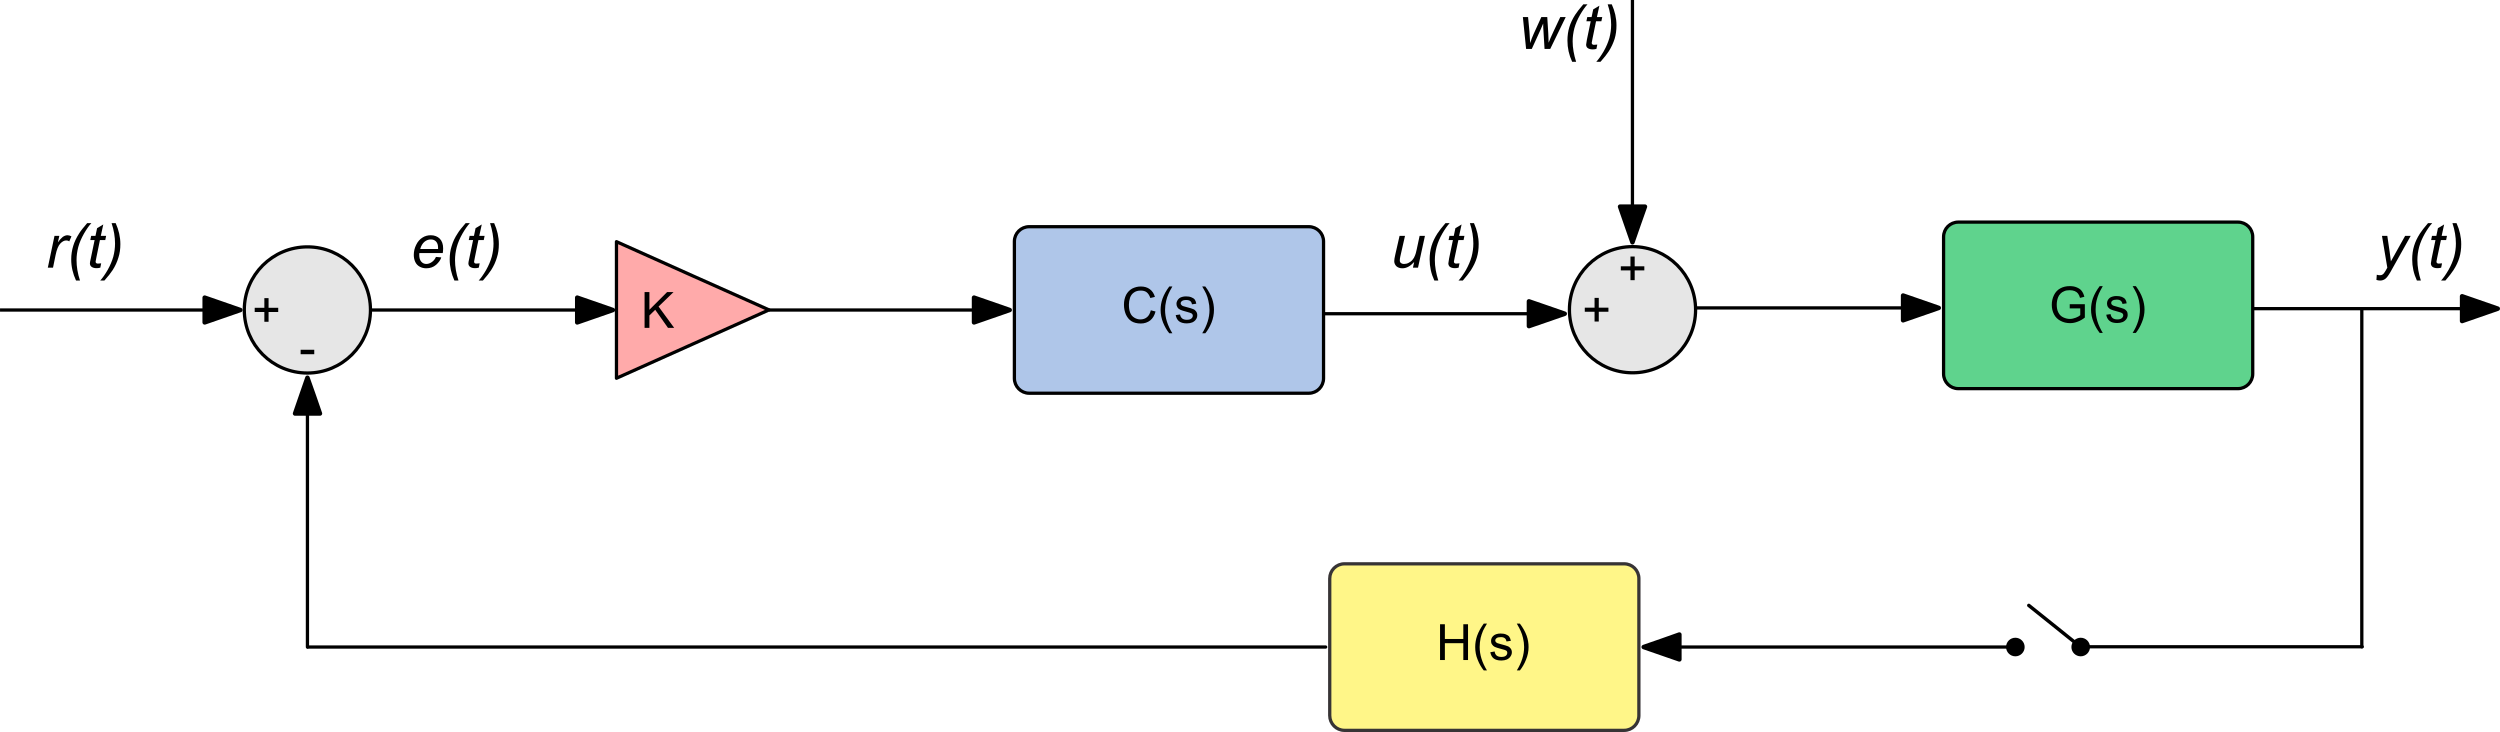
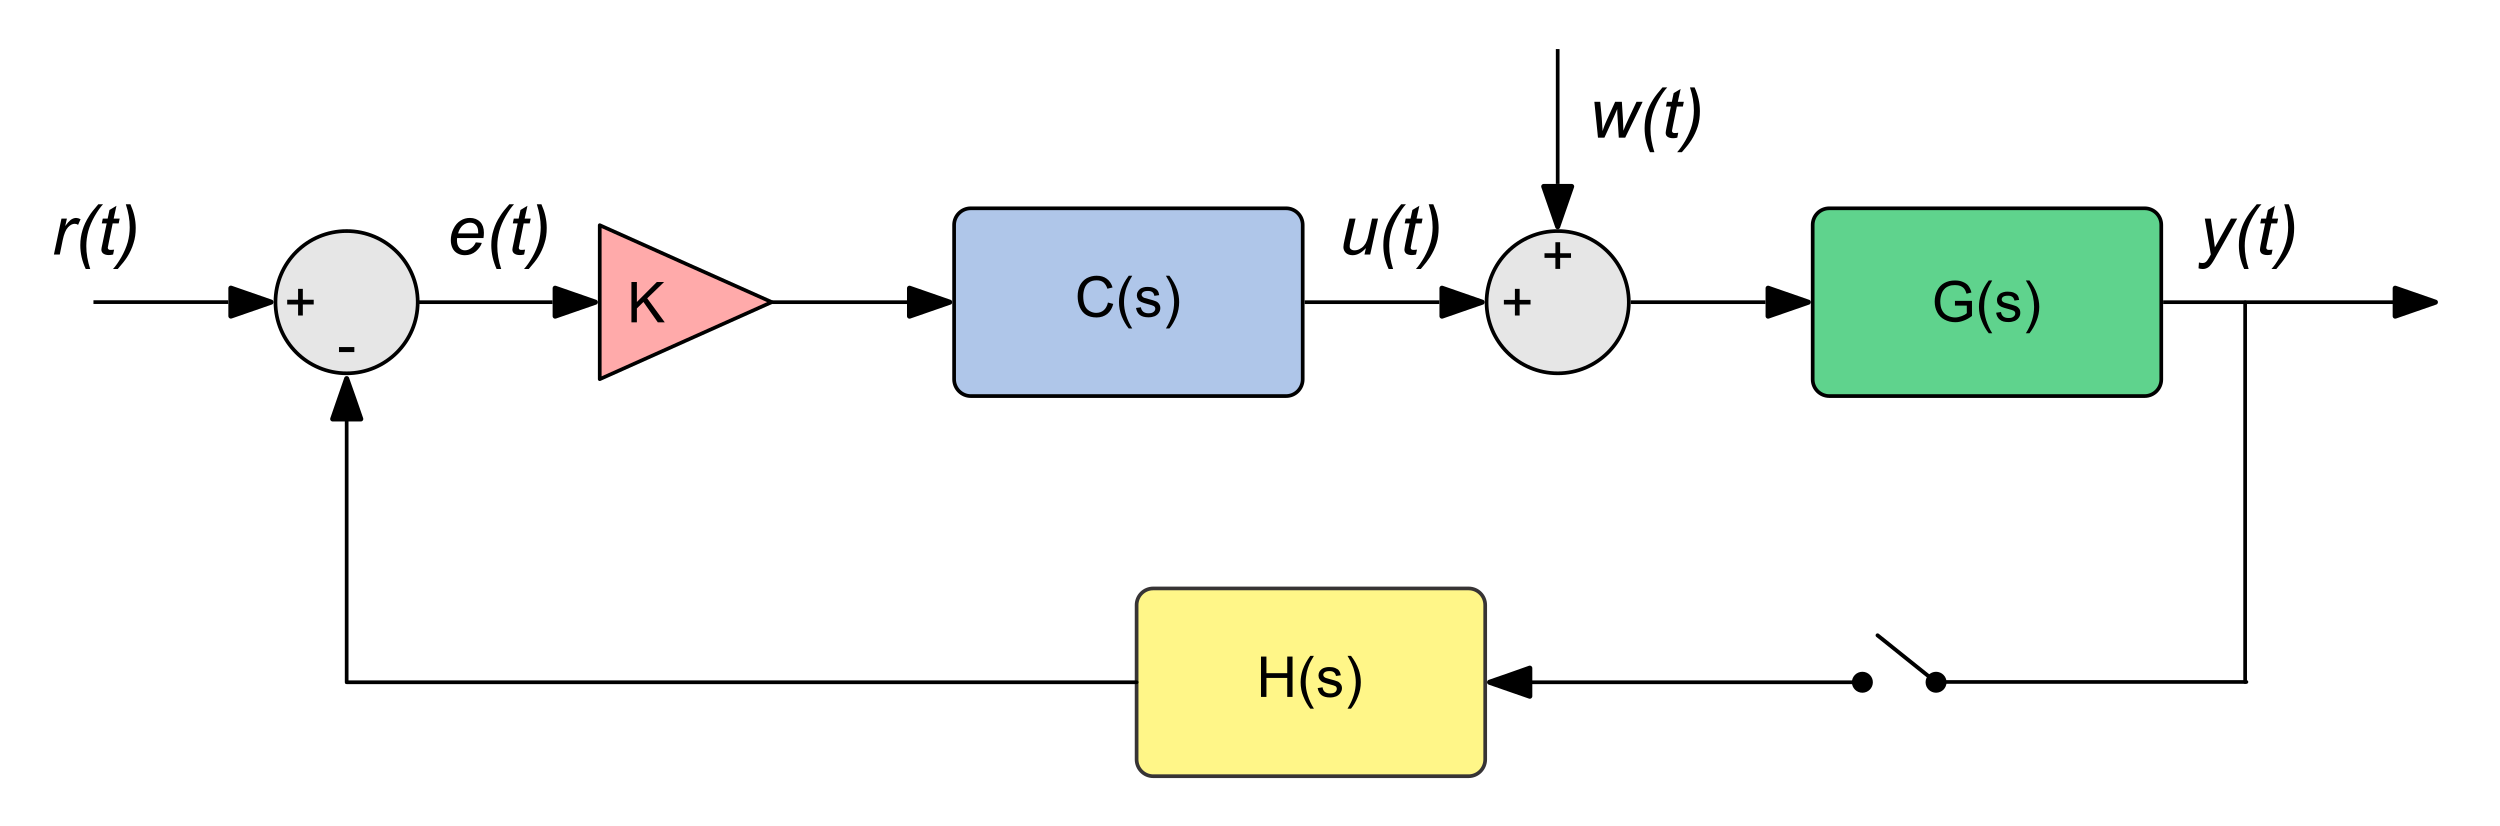
- <svg xmlns="http://www.w3.org/2000/svg" xml:space="preserve" width="714.887" height="209.307" version="1.1" style="fill-rule:evenodd" viewBox="0 0 20192 5912" id="svg2985">
+ <svg xmlns="http://www.w3.org/2000/svg" xml:space="preserve" width="634" height="209.307" version="1.1" style="fill-rule:evenodd" viewBox="0 0 17907.344 5912" id="svg2985">
  <defs id="defs2987">
    <style type="text/css" id="style2989">
   
    .str1 {stroke:#373435;stroke-width:26.481}
    .str0 {stroke:black;stroke-width:26.481}
    .str4 {stroke:black;stroke-width:26.481;stroke-linecap:round}
    .str3 {stroke:black;stroke-width:26.481;stroke-linecap:round;stroke-linejoin:round}
    .str2 {stroke:black;stroke-width:26.521;stroke-linecap:round;stroke-linejoin:round}
    .str5 {stroke:black;stroke-width:36.239;stroke-linecap:round;stroke-linejoin:round}
    .fil6 {fill:none}
    .fil3 {fill:#FFF688}
    .fil7 {fill:black}
    .fil0 {fill:#5FD38D}
    .fil2 {fill:#AFC6E9}
    .fil5 {fill:#E6E6E6}
    .fil4 {fill:#FFAAAA}
    .fil1 {fill:black;fill-rule:nonzero}
   
  </style>
  </defs>
-   <path style="fill:#5fd38d;stroke:#000000;stroke-width:26.481" id="path2993" d="m 15817,1794.001 2259,0 c 66,0 119,53 119,119 l 0,1107 c 0,65 -53,119 -119,119 l -2259,0 c -66,0 -119,-54 -119,-119 l 0,-1107 c 0,-66 53,-119 119,-119 z" class="fil0 str0" />
-   <path style="fill:#000000;fill-rule:nonzero" d="m 16717,2491.001 0,-34 122,0 0,108 c -18,14 -38,26 -58,33 -20,8 -40,12 -61,12 -29,0 -54,-6 -78,-19 -23,-12 -40,-29 -52,-52 -12,-23 -18,-49 -18,-77 0,-28 6,-55 18,-79 12,-24 29,-42 51,-54 22,-12 47,-18 76,-18 21,0 40,3 56,10 17,7 31,16 40,28 10,13 17,28 22,48 l -35,9 c -4,-14 -9,-26 -16,-35 -6,-8 -15,-15 -27,-20 -12,-5 -25,-7 -40,-7 -17,0 -32,2 -45,8 -13,5 -23,12 -31,21 -8,8 -14,18 -18,28 -7,18 -11,38 -11,59 0,25 4,47 13,64 9,18 22,31 39,39 17,8 35,13 54,13 16,0 32,-4 48,-10 16,-6 28,-13 36,-21 l 0,-54 -85,0 z" class="fil1" id="text2987" />
-   <path style="fill:#000000;fill-rule:nonzero" d="m 16959,2689.001 c -19,-24 -36,-53 -49,-86 -14,-33 -21,-68 -21,-103 0,-31 5,-61 15,-90 12,-33 30,-66 55,-99 l 25,0 c -15,27 -26,47 -31,59 -8,18 -14,37 -19,56 -6,25 -8,49 -8,74 0,63 19,126 58,189 l -25,0 z" class="fil1" id="1" />
-   <path style="fill:#000000;fill-rule:nonzero" d="m 17012,2542.001 35,-5 c 2,14 7,24 16,32 9,7 22,11 38,11 16,0 28,-3 36,-10 8,-6 12,-14 12,-23 0,-8 -3,-14 -11,-19 -5,-3 -17,-7 -36,-12 -26,-7 -44,-12 -54,-17 -10,-5 -17,-11 -23,-20 -5,-8 -7,-18 -7,-28 0,-9 2,-18 6,-26 4,-8 10,-14 17,-20 6,-4 13,-7 23,-10 9,-3 20,-4 30,-4 17,0 31,2 44,7 12,5 21,11 27,19 6,8 10,19 12,33 l -34,5 c -2,-11 -7,-20 -14,-26 -8,-6 -18,-9 -32,-9 -16,0 -28,3 -35,8 -7,5 -10,12 -10,19 0,4 1,9 4,12 3,4 8,7 14,10 3,1 14,4 31,9 25,7 42,12 52,16 10,4 18,11 24,19 6,8 8,18 8,30 0,12 -3,23 -10,33 -7,11 -17,19 -30,25 -13,5 -28,8 -44,8 -27,0 -48,-5 -62,-17 -14,-11 -24,-28 -27,-50 z" class="fil1" id="2" />
-   <path style="fill:#000000;fill-rule:nonzero" d="m 17251,2689.001 -26,0 c 40,-63 59,-126 59,-189 0,-24 -3,-49 -8,-73 -5,-20 -11,-39 -19,-57 -5,-12 -16,-31 -32,-59 l 26,0 c 24,33 43,66 54,99 10,29 16,59 16,90 0,35 -7,70 -21,103 -13,33 -30,62 -49,86 z" class="fil1" id="3" />
-   <path style="fill:#afc6e9;stroke:#000000;stroke-width:26.481" id="path2999" role="line" linespacing="125%" d="m 8312,1831.001 2259,0 c 66,0 119,53 119,119 l 0,1106 c 0,66 -53,120 -119,120 l -2259,0 c -65,0 -119,-54 -119,-120 l 0,-1106 c 0,-66 54,-119 119,-119 z" class="fil2 str0" />
-   <path style="fill:#000000;fill-rule:nonzero" d="m 9295,2506.001 38,10 c -8,31 -22,55 -43,72 -21,16 -46,25 -76,25 -31,0 -57,-7 -76,-19 -20,-13 -34,-31 -45,-55 -10,-25 -15,-50 -15,-78 0,-30 6,-56 17,-79 12,-22 28,-39 49,-51 22,-11 45,-17 70,-17 29,0 53,7 73,22 20,15 33,35 41,62 l -37,9 c -7,-21 -17,-36 -29,-46 -13,-10 -29,-14 -48,-14 -23,0 -41,5 -56,16 -15,10 -25,25 -31,42 -6,18 -9,37 -9,56 0,24 3,46 10,64 7,19 19,32 34,41 15,9 31,14 48,14 22,0 40,-6 55,-19 14,-12 24,-30 30,-55 z" class="fil1" id="text2991" />
-   <path style="fill:#000000;fill-rule:nonzero" d="m 9444,2692.001 c -20,-24 -36,-53 -50,-86 -13,-33 -20,-68 -20,-103 0,-31 5,-61 15,-90 12,-33 30,-66 55,-99 l 25,0 c -16,27 -26,47 -31,59 -8,18 -15,36 -19,56 -6,25 -9,49 -9,74 0,63 20,126 59,189 l -25,0 z" class="fil1" id="path3002" />
-   <path style="fill:#000000;fill-rule:nonzero" d="m 9496,2545.001 35,-5 c 2,14 8,24 17,32 9,7 21,11 37,11 17,0 29,-3 37,-10 8,-6 12,-14 12,-23 0,-8 -4,-15 -11,-19 -5,-3 -17,-7 -36,-12 -26,-7 -44,-12 -54,-17 -10,-5 -18,-11 -23,-20 -5,-8 -8,-18 -8,-28 0,-9 2,-18 7,-26 4,-8 10,-14 17,-20 5,-4 13,-7 22,-10 10,-3 20,-4 31,-4 16,0 31,2 43,7 13,5 22,11 28,19 6,8 10,19 12,33 l -35,5 c -1,-11 -6,-20 -13,-26 -8,-6 -19,-9 -32,-9 -17,0 -28,3 -35,8 -7,5 -11,12 -11,19 0,4 2,9 5,12 3,4 7,7 13,10 4,1 14,4 32,9 25,6 42,12 52,16 10,4 18,11 23,19 6,8 9,18 9,30 0,12 -3,23 -10,33 -7,11 -17,19 -30,25 -13,5 -28,8 -44,8 -28,0 -48,-6 -63,-17 -14,-11 -23,-28 -27,-50 z" class="fil1" id="path3004" />
-   <path style="fill:#000000;fill-rule:nonzero" d="m 9735,2692.001 -25,0 c 39,-63 59,-126 59,-189 0,-24 -3,-49 -9,-73 -4,-20 -10,-39 -18,-57 -5,-12 -16,-31 -32,-59 l 25,0 c 25,33 43,66 55,99 10,29 15,59 15,90 0,35 -7,70 -20,103 -14,33 -30,62 -50,86 z" class="fil1" id="path3006" />
-   <path style="fill:#fff688;stroke:#373435;stroke-width:26.481" id="path3008" role="line" linespacing="125%" d="m 10859,4554.001 2259,0 c 66,0 119,53 119,119 l 0,1106 c 0,66 -53,120 -119,120 l -2259,0 c -66,0 -119,-54 -119,-120 l 0,-1106 c 0,-66 53,-119 119,-119 z" class="fil3 str1" />
-   <polygon style="fill:#000000;fill-rule:nonzero" points="11819,5195 11670,5195 11670,5331 11631,5331 11631,5042 11670,5042 11670,5161 11819,5161 11819,5042 11857,5042 11857,5331 11819,5331 " class="fil1" id="text2995" transform="translate(0,9.5896817e-4)" />
-   <path style="fill:#000000;fill-rule:nonzero" d="m 11984,5415.001 c -19,-24 -36,-53 -49,-86 -14,-33 -20,-68 -20,-103 0,-31 5,-61 15,-90 12,-33 30,-66 54,-99 l 26,0 c -16,27 -27,47 -32,58 -8,19 -14,37 -19,57 -5,25 -8,49 -8,74 0,63 20,126 59,189 l -26,0 z" class="fil1" id="path3011" />
-   <path style="fill:#000000;fill-rule:nonzero" d="m 12037,5268.001 35,-6 c 2,15 7,25 16,33 9,7 22,11 38,11 17,0 29,-3 37,-10 7,-6 11,-14 11,-23 0,-8 -3,-15 -10,-19 -5,-3 -17,-7 -37,-12 -26,-7 -43,-12 -54,-17 -10,-5 -17,-12 -22,-20 -6,-8 -8,-18 -8,-28 0,-9 2,-18 6,-26 5,-8 10,-14 18,-20 5,-4 13,-7 22,-10 10,-3 20,-4 31,-4 16,0 31,2 43,7 12,5 22,11 27,19 6,8 10,19 13,33 l -35,5 c -2,-11 -6,-20 -14,-26 -7,-6 -18,-9 -32,-9 -16,0 -28,3 -34,8 -7,5 -11,12 -11,19 0,4 2,9 4,12 3,4 8,7 14,10 4,1 14,4 31,9 25,6 43,12 53,16 10,4 17,11 23,19 6,8 9,18 9,30 0,12 -4,23 -11,33 -7,11 -17,19 -30,25 -13,5 -27,8 -44,8 -27,0 -48,-6 -62,-17 -14,-11 -23,-28 -27,-50 z" class="fil1" id="path3013" />
-   <path style="fill:#000000;fill-rule:nonzero" d="m 12276,5415.001 -25,0 c 39,-63 59,-126 59,-189 0,-24 -3,-49 -9,-73 -4,-20 -11,-39 -19,-57 -5,-12 -15,-31 -31,-59 l 25,0 c 25,33 43,66 55,99 10,29 15,59 15,90 0,35 -7,70 -21,103 -13,33 -30,62 -49,86 z" class="fil1" id="path3015" />
-   <path style="fill:#000000;fill-rule:nonzero" d="m 386,2162.001 54,-257 39,0 -12,53 c 14,-20 27,-34 39,-44 13,-9 26,-14 39,-14 9,0 20,3 32,9 l -18,41 c -7,-6 -16,-8 -24,-8 -16,0 -32,8 -48,25 -16,17 -29,48 -38,92 l -21,103 -42,0 z" class="fil1" id="text2999" />
-   <path style="fill:#000000;fill-rule:nonzero" d="m 614,2266.001 c -26,-56 -39,-112 -39,-171 0,-39 6,-75 16,-108 10,-34 26,-67 47,-100 13,-22 36,-50 66,-85 l 34,0 c -19,20 -39,49 -60,85 -21,37 -36,72 -46,108 -9,35 -14,70 -14,106 0,53 9,108 28,165 l -32,0 z" class="fil1" id="path3018" />
-   <path style="fill:#000000;fill-rule:nonzero" d="m 817,2127.001 -7,35 c -11,3 -21,4 -31,4 -17,0 -31,-4 -41,-12 -8,-7 -12,-16 -12,-27 0,-5 2,-18 7,-39 l 31,-149 -35,0 7,-34 35,0 13,-62 50,-30 -20,92 43,0 -7,34 -43,0 -29,142 c -4,18 -6,29 -6,32 0,6 2,10 5,12 3,3 7,4 14,4 10,0 18,-1 26,-2 z" class="fil1" id="path3020" />
-   <path style="fill:#000000;fill-rule:nonzero" d="m 934,1802.001 c 25,56 38,112 38,170 0,40 -5,76 -16,109 -10,34 -25,67 -46,100 -14,22 -36,50 -67,85 l -34,0 c 19,-20 39,-49 60,-85 21,-37 36,-73 46,-108 9,-35 14,-70 14,-106 0,-53 -9,-108 -28,-165 l 33,0 z" class="fil1" id="path3022" />
-   <path style="fill:#000000;fill-rule:nonzero" d="m 12326,395.001 -26,-257 42,0 11,116 4,65 c 1,4 1,14 2,29 5,-17 10,-29 13,-38 3,-9 9,-21 16,-38 l 61,-134 48,0 8,129 c 1,19 2,45 3,78 8,-22 21,-52 39,-90 l 55,-117 44,0 -125,257 -46,0 -9,-150 c -1,-10 -2,-28 -2,-55 -7,17 -15,36 -24,56 l -68,149 -46,0 z" class="fil1" id="text3003" />
-   <path style="fill:#000000;fill-rule:nonzero" d="m 12698,499.001 c -26,-56 -38,-112 -38,-171 0,-39 5,-75 15,-108 10,-34 26,-67 47,-100 14,-22 36,-50 66,-85 l 34,0 c -19,20 -39,49 -60,85 -21,37 -36,72 -46,108 -9,35 -14,70 -14,106 0,53 10,108 28,165 l -32,0 z" class="fil1" id="path3025" />
-   <path style="fill:#000000;fill-rule:nonzero" d="m 12901,360.001 -7,35 c -11,3 -21,4 -30,4 -18,0 -32,-4 -42,-12 -8,-7 -11,-16 -11,-27 0,-5 2,-18 6,-39 l 31,-149 -35,0 7,-34 35,0 13,-62 50,-30 -20,92 43,0 -7,34 -43,0 -29,142 c -4,18 -6,29 -6,32 0,6 2,9 5,12 3,3 8,4 14,4 10,0 19,-1 26,-2 z" class="fil1" id="path3027" />
-   <path style="fill:#000000;fill-rule:nonzero" d="m 13018,35.001 c 25,55 38,112 38,170 0,40 -5,76 -15,109 -11,34 -26,67 -47,100 -14,22 -36,50 -67,85 l -34,0 c 19,-21 39,-49 60,-85 21,-37 36,-73 46,-108 9,-35 14,-70 14,-106 0,-53 -9,-108 -28,-165 l 33,0 z" class="fil1" id="path3029" />
-   <path style="fill:#000000;fill-rule:nonzero" d="m 19194,2261.001 3,-42 c 9,3 17,4 26,4 9,0 16,-2 21,-6 8,-5 15,-15 24,-30 l 14,-25 -43,-257 43,0 19,129 c 4,26 7,51 10,77 l 115,-206 45,0 -163,291 c -16,28 -30,47 -42,56 -12,9 -26,14 -42,14 -10,0 -20,-2 -30,-5 z" class="fil1" id="text3007" />
-   <path style="fill:#000000;fill-rule:nonzero" d="m 19521,2266.001 c -26,-56 -38,-112 -38,-171 0,-39 5,-75 15,-108 10,-34 26,-67 47,-100 14,-22 36,-50 66,-85 l 34,0 c -19,20 -39,49 -60,85 -21,37 -36,72 -46,108 -9,35 -14,70 -14,106 0,53 10,108 28,165 l -32,0 z" class="fil1" id="path3032" />
-   <path style="fill:#000000;fill-rule:nonzero" d="m 19724,2127.001 -7,35 c -10,3 -21,4 -30,4 -18,0 -32,-4 -42,-12 -7,-7 -11,-16 -11,-27 0,-5 2,-18 6,-39 l 31,-149 -35,0 7,-34 35,0 13,-62 50,-30 -20,92 43,0 -7,34 -42,0 -30,142 c -4,18 -6,29 -6,32 0,6 2,10 5,12 3,3 8,4 14,4 10,0 19,-1 26,-2 z" class="fil1" id="path3034" />
-   <path style="fill:#000000;fill-rule:nonzero" d="m 19841,1802.001 c 25,56 38,112 38,170 0,40 -5,76 -15,109 -10,34 -26,67 -47,100 -14,22 -36,50 -66,85 l -35,0 c 19,-20 39,-49 60,-85 21,-37 36,-73 46,-108 9,-35 14,-70 14,-106 0,-53 -9,-108 -28,-165 l 33,0 z" class="fil1" id="path3036" />
-   <path style="fill:#000000;fill-rule:nonzero" d="m 11422,2116.001 c -31,34 -62,51 -95,51 -19,0 -35,-5 -48,-16 -12,-12 -18,-26 -18,-42 0,-11 3,-29 9,-55 l 34,-149 44,0 -38,167 c -3,13 -4,24 -4,32 0,9 3,16 9,20 6,5 14,8 26,8 12,0 25,-3 36,-9 12,-6 23,-14 31,-24 9,-10 16,-22 21,-36 4,-8 8,-24 13,-46 l 24,-112 43,0 -56,257 -41,0 10,-46 z" class="fil1" id="text3011" />
-   <path style="fill:#000000;fill-rule:nonzero" d="m 11585,2266.001 c -26,-56 -38,-112 -38,-171 0,-39 5,-75 15,-108 10,-34 26,-67 47,-100 14,-22 36,-50 66,-85 l 34,0 c -19,20 -39,49 -60,85 -21,37 -36,72 -46,108 -9,35 -14,70 -14,106 0,53 10,108 28,165 l -32,0 z" class="fil1" id="path3039" />
-   <path style="fill:#000000;fill-rule:nonzero" d="m 11788,2127.001 -7,35 c -10,3 -21,4 -30,4 -18,0 -32,-4 -42,-12 -7,-7 -11,-16 -11,-27 0,-5 2,-18 6,-39 l 31,-149 -35,0 7,-34 35,0 13,-62 50,-30 -20,92 43,0 -7,34 -42,0 -30,142 c -4,18 -6,29 -6,32 0,6 2,10 5,12 3,3 8,4 14,4 10,0 19,-1 26,-2 z" class="fil1" id="path3041" />
-   <path style="fill:#000000;fill-rule:nonzero" d="m 11905,1802.001 c 25,56 38,112 38,170 0,40 -5,76 -15,109 -10,34 -26,67 -47,100 -14,22 -36,50 -66,85 l -35,0 c 19,-20 39,-49 60,-85 21,-37 36,-73 46,-108 9,-35 14,-70 14,-106 0,-53 -9,-108 -28,-165 l 33,0 z" class="fil1" id="path3043" />
-   <path style="fill:#000000;fill-rule:nonzero" d="m 3521,2075.001 43,4 c -6,21 -21,41 -42,60 -22,19 -49,28 -79,28 -19,0 -37,-4 -53,-13 -15,-8 -28,-21 -36,-38 -8,-17 -12,-36 -12,-57 0,-28 6,-55 19,-81 13,-27 30,-46 51,-59 20,-13 43,-19 67,-19 30,0 55,10 73,28 18,19 27,45 27,78 0,12 -1,25 -3,38 l -189,0 c -1,5 -1,10 -1,14 0,24 5,42 16,55 11,13 25,19 41,19 15,0 30,-5 44,-15 15,-10 26,-24 34,-42 z m -127,-64 144,0 c 0,-5 0,-8 0,-10 0,-22 -5,-38 -16,-50 -11,-12 -25,-17 -43,-17 -18,0 -35,6 -51,19 -15,13 -27,32 -34,58 z" class="fil1" id="text3015" />
-   <path style="fill:#000000;fill-rule:nonzero" d="m 3670,2266.001 c -25,-56 -38,-112 -38,-171 0,-39 5,-75 16,-108 10,-34 25,-67 47,-100 13,-22 35,-50 66,-85 l 34,0 c -19,20 -39,49 -60,85 -21,37 -36,72 -46,108 -9,35 -14,70 -14,106 0,53 9,108 28,165 l -33,0 z" class="fil1" id="path3046" />
-   <path style="fill:#000000;fill-rule:nonzero" d="m 3874,2127.001 -7,35 c -11,3 -21,4 -31,4 -17,0 -31,-4 -41,-12 -8,-7 -12,-16 -12,-27 0,-5 2,-18 7,-39 l 31,-149 -35,0 7,-34 35,0 13,-62 50,-30 -20,92 43,0 -7,34 -43,0 -29,142 c -4,18 -6,29 -6,32 0,6 2,10 4,12 3,3 8,4 15,4 10,0 18,-1 26,-2 z" class="fil1" id="path3048" />
-   <path style="fill:#000000;fill-rule:nonzero" d="m 3991,1802.001 c 25,56 38,112 38,170 0,40 -5,76 -16,109 -10,34 -25,67 -46,100 -14,22 -36,50 -67,85 l -34,0 c 19,-20 39,-49 60,-85 21,-37 36,-73 46,-108 9,-35 14,-70 14,-106 0,-53 -10,-108 -28,-165 l 33,0 z" class="fil1" id="path3050" />
-   <polygon style="fill:#ffaaaa;stroke:#000000;stroke-width:26.521;stroke-linecap:round;stroke-linejoin:round" transform-center-x="-6.106" randomized="0" rounded="0" flatsided="false" arg2="1.047" arg1="0" r2="18.947" r1="37.894" cy="502.334" cx="128.794" sides="3" type="star" role="line" linespacing="125%" points="4979,2503 4979,1952 5595,2228 6211,2503 5595,2779 4979,3055 " class="fil4 str2" id="path5408" transform="translate(0,9.5896817e-4)" />
-   <polygon style="fill:#000000;fill-rule:nonzero" points="5292,2502 5245,2548 5245,2648 5206,2648 5206,2359 5245,2359 5245,2502 5388,2359 5440,2359 5319,2476 5445,2648 5395,2648 " class="fil1" id="text3019" transform="translate(0,9.5896817e-4)" />
-   <path style="fill:#e6e6e6;stroke:#000000;stroke-width:26.481" ry="15.152" rx="15.152" cy="513.951" cx="535.886" type="arc" role="line" linespacing="125%" d="m 13695,2502.001 c 0,281 -228,509 -509,509 -281,0 -510,-228 -510,-509 0,-282 229,-510 510,-510 281,0 509,228 509,510 z" class="fil5 str0" id="path3052" />
-   <path style="fill:#e6e6e6;stroke:#000000;stroke-width:26.481" type="arc" cx="535.886" cy="513.951" rx="15.152" ry="15.152" d="m 2992,2503.001 c 0,282 -228,510 -509,510 -282,0 -510,-228 -510,-510 0,-281 228,-509 510,-509 281,0 509,228 509,509 z" class="fil5 str0" id="path3822" />
-   <line style="fill:none;stroke:#000000;stroke-width:26.481" connector-curvature="0" y2="2504.001" x2="8129" y1="2504.001" x1="6210" class="fil6 str0" id="path3824" />
-   <line style="fill:none;stroke:#000000;stroke-width:26.481" connector-curvature="0" y2="2534.001" x2="12628" y1="2534.001" x1="10688" class="fil6 str0" id="path4270" />
-   <line style="fill:none;stroke:#000000;stroke-width:26.481" connector-curvature="0" y2="2487.001" x2="15642" y1="2487.001" x1="13702" class="fil6 str0" id="path4272" />
-   <line style="fill:none;stroke:#000000;stroke-width:26.481" connector-curvature="0" y2="2493.001" x2="20144" y1="2493.001" x1="18204" class="fil6 str0" id="path4274" />
-   <line style="fill:none;stroke:#000000;stroke-width:26.481;stroke-linecap:round;stroke-linejoin:round" connector-curvature="0" y2="5226.001" x2="13294" y1="5226.001" x1="16289.463" class="fil6 str3" id="path4276" />
-   <line style="fill:none;stroke:#000000;stroke-width:26.481;stroke-linecap:round;stroke-linejoin:round" connector-curvature="0" y2="2505.001" x2="19076" y1="5224.001" x1="19076" class="fil6 str3" id="path4278" />
-   <line style="fill:none;stroke:#000000;stroke-width:26.481;stroke-linecap:round;stroke-linejoin:round" connector-curvature="0" y2="5226.001" x2="2486" y1="5226.001" x1="10707" class="fil6 str3" id="path4280" />
-   <line style="fill:none;stroke:#000000;stroke-width:26.481;stroke-linecap:round" connector-curvature="0" y2="5226.001" x2="2483" y1="3067.001" x1="2483" class="fil6 str4" id="path4646" />
-   <polygon style="fill:#000000;fill-rule:nonzero" points="2247,2520 2169,2520 2169,2599 2135,2599 2135,2520 2057,2520 2057,2486 2135,2486 2135,2408 2169,2408 2169,2486 2247,2486 " class="fil1" id="text5390" transform="translate(0,9.5896817e-4)" />
-   <polygon style="fill:#000000;fill-rule:nonzero" points="2428,2825 2538,2825 2538,2861 2428,2861 " class="fil1" id="text5394" transform="translate(0,9.5896817e-4)" />
-   <polygon style="fill:#000000;fill-rule:nonzero" points="12991,2518 12913,2518 12913,2597 12879,2597 12879,2518 12800,2518 12800,2485 12879,2485 12879,2406 12913,2406 12913,2485 12991,2485 " class="fil1" id="text5398" transform="translate(0,9.5896817e-4)" />
-   <polygon style="fill:#000000;fill-rule:nonzero" points="13281,2184 13203,2184 13203,2263 13169,2263 13169,2184 13091,2184 13091,2151 13169,2151 13169,2072 13203,2072 13203,2151 13281,2151 " class="fil1" id="text5402" transform="translate(0,9.5896817e-4)" />
-   <line style="fill:none;stroke:#000000;stroke-width:26.481" connector-curvature="0" role="line" linespacing="125%" y2="1940.001" x2="13185" y1="0.001" x1="13185" class="fil6 str0" id="path5406" />
-   <line style="fill:none;stroke:#000000;stroke-width:26.481" connector-curvature="0" y2="2504.001" x2="4920" y1="2504.001" x1="3001" class="fil6 str0" id="path5410" />
-   <line style="fill:none;stroke:#000000;stroke-width:26.481" connector-curvature="0" y2="2504.001" x2="1919" y1="2504.001" x1="0" class="fil6 str0" id="path5412" />
-   <polygon style="fill:#000000;stroke:#000000;stroke-width:36.239;stroke-linecap:round;stroke-linejoin:round" transform-center-x="-1.429" randomized="0" rounded="0" flatsided="false" arg2="1.047" arg1="0" r2="3.037" r1="6.074" cy="45.856" cx="49.286" sides="3" type="star" points="1653,2504 1653,2404 1797,2454 1941,2504 1797,2554 1653,2604 " class="fil7 str5" id="path5980" transform="translate(0,9.5896817e-4)" />
-   <polygon style="fill:#000000;stroke:#000000;stroke-width:36.239;stroke-linecap:round;stroke-linejoin:round" transform-center-x="-1.429" randomized="0" rounded="0" flatsided="false" arg2="1.047" arg1="0" r2="3.037" r1="6.074" cy="45.856" cx="49.286" sides="3" type="star" points="2483,3340 2383,3340 2433,3195 2483,3051 2534,3195 2584,3340 " class="fil7 str5" id="path5980_0" transform="translate(0,9.5896817e-4)" />
-   <polygon style="fill:#000000;stroke:#000000;stroke-width:36.239;stroke-linecap:round;stroke-linejoin:round" transform-center-x="-1.429" randomized="0" rounded="0" flatsided="false" arg2="1.047" arg1="0" r2="3.037" r1="6.074" cy="45.856" cx="49.286" sides="3" type="star" points="4662,2504 4662,2404 4806,2454 4950,2504 4806,2554 4662,2604 " class="fil7 str5" id="path5980_1" transform="translate(0,9.5896817e-4)" />
-   <polygon style="fill:#000000;stroke:#000000;stroke-width:36.239;stroke-linecap:round;stroke-linejoin:round" transform-center-x="-1.429" randomized="0" rounded="0" flatsided="false" arg2="1.047" arg1="0" r2="3.037" r1="6.074" cy="45.856" cx="49.286" sides="3" type="star" points="7867,2504 7867,2404 8011,2454 8155,2504 8011,2554 7867,2604 " class="fil7 str5" id="path5980_2" transform="translate(0,9.5896817e-4)" />
-   <polygon style="fill:#000000;stroke:#000000;stroke-width:36.239;stroke-linecap:round;stroke-linejoin:round" transform-center-x="-1.429" randomized="0" rounded="0" flatsided="false" arg2="1.047" arg1="0" r2="3.037" r1="6.074" cy="45.856" cx="49.286" sides="3" type="star" points="12349,2534 12349,2434 12494,2484 12638,2534 12494,2584 12349,2634 " class="fil7 str5" id="path5980_3" transform="translate(0,9.5896817e-4)" />
-   <polygon style="fill:#000000;stroke:#000000;stroke-width:36.239;stroke-linecap:round;stroke-linejoin:round" transform-center-x="-1.429" randomized="0" rounded="0" flatsided="false" arg2="1.047" arg1="0" r2="3.037" r1="6.074" cy="45.856" cx="49.286" sides="3" type="star" points="13185,1669 13286,1669 13235,1813 13185,1957 13135,1813 13085,1669 " class="fil7 str5" id="path5980_4" transform="translate(0,9.5896817e-4)" />
-   <polygon style="fill:#000000;stroke:#000000;stroke-width:36.239;stroke-linecap:round;stroke-linejoin:round" transform-center-x="-1.429" randomized="0" rounded="0" flatsided="false" arg2="1.047" arg1="0" r2="3.037" r1="6.074" cy="45.856" cx="49.286" sides="3" type="star" points="15371,2487 15371,2387 15515,2437 15659,2487 15515,2537 15371,2587 " class="fil7 str5" id="path5980_5" transform="translate(0,9.5896817e-4)" />
-   <polygon style="fill:#000000;stroke:#000000;stroke-width:36.239;stroke-linecap:round;stroke-linejoin:round" transform-center-x="-1.429" randomized="0" rounded="0" flatsided="false" arg2="1.047" arg1="0" r2="3.037" r1="6.074" cy="45.856" cx="49.286" sides="3" type="star" points="19886,2493 19886,2393 20030,2443 20174,2493 20030,2543 19886,2593 " class="fil7 str5" id="path5980_6" transform="translate(0,9.5896817e-4)" />
-   <polygon style="fill:#000000;stroke:#000000;stroke-width:36.239;stroke-linecap:round;stroke-linejoin:round" transform-center-x="-1.429" randomized="0" rounded="0" flatsided="false" arg2="1.047" arg1="0" r2="3.037" r1="6.074" cy="45.856" cx="49.286" sides="3" type="star" points="13564,5226 13564,5125 13420,5176 13276,5226 13420,5276 13564,5326 " class="fil7 str5" id="path5980_7" transform="translate(0,9.5896817e-4)" />
-   <path style="fill:#000000;stroke:#000000;stroke-width:0.941;stroke-linecap:round;stroke-linejoin:round;stroke-miterlimit:4;stroke-opacity:1;stroke-dasharray:none" id="path3084" d="m 578.815,163.002 a 2.031,2.031 0 1 1 -4.062,0 2.031,2.031 0 1 1 4.062,0 z" transform="matrix(30.00568,0,0,30.00568,-1029.017,335.031)" />
-   <path transform="matrix(30.00568,0,0,30.00568,-501.26,335.031)" d="m 578.815,163.002 a 2.031,2.031 0 1 1 -4.062,0 2.031,2.031 0 1 1 4.062,0 z" id="path3149" style="fill:#000000;stroke:#000000;stroke-width:0.941;stroke-linecap:round;stroke-linejoin:round;stroke-miterlimit:4;stroke-opacity:1;stroke-dasharray:none" />
-   <line style="clip-rule:evenodd;fill:none;fill-rule:evenodd;stroke:#000000;stroke-width:28.247;stroke-linecap:round;stroke-linejoin:round;image-rendering:optimizeQuality;shape-rendering:geometricPrecision;text-rendering:geometricPrecision" connector-curvature="0" y2="4889.987" x2="16386.447" y1="5226.002" x1="16805.529" class="fil6 str3" id="line3153" />
-   <line id="line320" class="fil6 str3" x1="19079.344" y1="5224.001" x2="16829.895" y2="5224.001" connector-curvature="0" style="fill:none;stroke:#000000;stroke-width:26.481;stroke-linecap:round;stroke-linejoin:round" />
+   <g id="g12" transform="translate(0,-338.9476)">
+     <g id="g11" transform="translate(-2713.777,37)">
+       <path style="fill:#5fd38d;stroke:#000000;stroke-width:26.481" id="path2993" d="m 15817,1794.001 h 2259 c 66,0 119,53 119,119 v 1107 c 0,65 -53,119 -119,119 h -2259 c -66,0 -119,-54 -119,-119 v -1107 c 0,-66 53,-119 119,-119 z" class="fil0 str0" />
+       <path style="fill:#000000;fill-rule:nonzero" d="m 16717,2491.001 v -34 h 122 v 108 c -18,14 -38,26 -58,33 -20,8 -40,12 -61,12 -29,0 -54,-6 -78,-19 -23,-12 -40,-29 -52,-52 -12,-23 -18,-49 -18,-77 0,-28 6,-55 18,-79 12,-24 29,-42 51,-54 22,-12 47,-18 76,-18 21,0 40,3 56,10 17,7 31,16 40,28 10,13 17,28 22,48 l -35,9 c -4,-14 -9,-26 -16,-35 -6,-8 -15,-15 -27,-20 -12,-5 -25,-7 -40,-7 -17,0 -32,2 -45,8 -13,5 -23,12 -31,21 -8,8 -14,18 -18,28 -7,18 -11,38 -11,59 0,25 4,47 13,64 9,18 22,31 39,39 17,8 35,13 54,13 16,0 32,-4 48,-10 16,-6 28,-13 36,-21 v -54 z" class="fil1" id="text2987" />
+       <path style="fill:#000000;fill-rule:nonzero" d="m 16959,2689.001 c -19,-24 -36,-53 -49,-86 -14,-33 -21,-68 -21,-103 0,-31 5,-61 15,-90 12,-33 30,-66 55,-99 h 25 c -15,27 -26,47 -31,59 -8,18 -14,37 -19,56 -6,25 -8,49 -8,74 0,63 19,126 58,189 z" class="fil1" id="1" />
+       <path style="fill:#000000;fill-rule:nonzero" d="m 17012,2542.001 35,-5 c 2,14 7,24 16,32 9,7 22,11 38,11 16,0 28,-3 36,-10 8,-6 12,-14 12,-23 0,-8 -3,-14 -11,-19 -5,-3 -17,-7 -36,-12 -26,-7 -44,-12 -54,-17 -10,-5 -17,-11 -23,-20 -5,-8 -7,-18 -7,-28 0,-9 2,-18 6,-26 4,-8 10,-14 17,-20 6,-4 13,-7 23,-10 9,-3 20,-4 30,-4 17,0 31,2 44,7 12,5 21,11 27,19 6,8 10,19 12,33 l -34,5 c -2,-11 -7,-20 -14,-26 -8,-6 -18,-9 -32,-9 -16,0 -28,3 -35,8 -7,5 -10,12 -10,19 0,4 1,9 4,12 3,4 8,7 14,10 3,1 14,4 31,9 25,7 42,12 52,16 10,4 18,11 24,19 6,8 8,18 8,30 0,12 -3,23 -10,33 -7,11 -17,19 -30,25 -13,5 -28,8 -44,8 -27,0 -48,-5 -62,-17 -14,-11 -24,-28 -27,-50 z" class="fil1" id="2" />
+       <path style="fill:#000000;fill-rule:nonzero" d="m 17251,2689.001 h -26 c 40,-63 59,-126 59,-189 0,-24 -3,-49 -8,-73 -5,-20 -11,-39 -19,-57 -5,-12 -16,-31 -32,-59 h 26 c 24,33 43,66 54,99 10,29 16,59 16,90 0,35 -7,70 -21,103 -13,33 -30,62 -49,86 z" class="fil1" id="3" />
+     </g>
+     <g id="g5" transform="translate(-1358.827)">
+       <path style="fill:#afc6e9;stroke:#000000;stroke-width:26.481" id="path2999" role="line" linespacing="125%" d="m 8312,1831.001 h 2259 c 66,0 119,53 119,119 v 1106 c 0,66 -53,120 -119,120 H 8312 c -65,0 -119,-54 -119,-120 v -1106 c 0,-66 54,-119 119,-119 z" class="fil2 str0" />
+       <path style="fill:#000000;fill-rule:nonzero" d="m 9295,2506.001 38,10 c -8,31 -22,55 -43,72 -21,16 -46,25 -76,25 -31,0 -57,-7 -76,-19 -20,-13 -34,-31 -45,-55 -10,-25 -15,-50 -15,-78 0,-30 6,-56 17,-79 12,-22 28,-39 49,-51 22,-11 45,-17 70,-17 29,0 53,7 73,22 20,15 33,35 41,62 l -37,9 c -7,-21 -17,-36 -29,-46 -13,-10 -29,-14 -48,-14 -23,0 -41,5 -56,16 -15,10 -25,25 -31,42 -6,18 -9,37 -9,56 0,24 3,46 10,64 7,19 19,32 34,41 15,9 31,14 48,14 22,0 40,-6 55,-19 14,-12 24,-30 30,-55 z" class="fil1" id="text2991" />
+       <path style="fill:#000000;fill-rule:nonzero" d="m 9444,2692.001 c -20,-24 -36,-53 -50,-86 -13,-33 -20,-68 -20,-103 0,-31 5,-61 15,-90 12,-33 30,-66 55,-99 h 25 c -16,27 -26,47 -31,59 -8,18 -15,36 -19,56 -6,25 -9,49 -9,74 0,63 20,126 59,189 z" class="fil1" id="path3002" />
+       <path style="fill:#000000;fill-rule:nonzero" d="m 9496,2545.001 35,-5 c 2,14 8,24 17,32 9,7 21,11 37,11 17,0 29,-3 37,-10 8,-6 12,-14 12,-23 0,-8 -4,-15 -11,-19 -5,-3 -17,-7 -36,-12 -26,-7 -44,-12 -54,-17 -10,-5 -18,-11 -23,-20 -5,-8 -8,-18 -8,-28 0,-9 2,-18 7,-26 4,-8 10,-14 17,-20 5,-4 13,-7 22,-10 10,-3 20,-4 31,-4 16,0 31,2 43,7 13,5 22,11 28,19 6,8 10,19 12,33 l -35,5 c -1,-11 -6,-20 -13,-26 -8,-6 -19,-9 -32,-9 -17,0 -28,3 -35,8 -7,5 -11,12 -11,19 0,4 2,9 5,12 3,4 7,7 13,10 4,1 14,4 32,9 25,6 42,12 52,16 10,4 18,11 23,19 6,8 9,18 9,30 0,12 -3,23 -10,33 -7,11 -17,19 -30,25 -13,5 -28,8 -44,8 -28,0 -48,-6 -63,-17 -14,-11 -23,-28 -27,-50 z" class="fil1" id="path3004" />
+       <path style="fill:#000000;fill-rule:nonzero" d="m 9735,2692.001 h -25 c 39,-63 59,-126 59,-189 0,-24 -3,-49 -9,-73 -4,-20 -10,-39 -18,-57 -5,-12 -16,-31 -32,-59 h 25 c 25,33 43,66 55,99 10,29 15,59 15,90 0,35 -7,70 -20,103 -14,33 -30,62 -50,86 z" class="fil1" id="path3006" />
+     </g>
+     <path style="fill:#fff688;stroke:#373435;stroke-width:26.481" id="path3008" role="line" linespacing="125%" d="m 8260.405,4554.001 h 2259.009 c 66,0 119,53 119,119 v 1106 c 0,66 -53,120 -119,120 H 8260.405 c -66,0 -119.001,-54 -119.001,-120 v -1106 c 0,-66 53,-119 119.001,-119 z" class="fil3 str1" />
+     <polygon style="fill:#000000;fill-rule:nonzero" points="11819,5331 11819,5195 11670,5195 11670,5331 11631,5331 11631,5042 11670,5042 11670,5161 11819,5161 11819,5042 11857,5042 11857,5331 " class="fil1" id="text2995" transform="translate(-2598.599,9.5896817e-4)" />
+     <path style="fill:#000000;fill-rule:nonzero" d="m 9385.411,5415.001 c -19,-24 -36,-53 -49,-86 -14,-33 -20,-68 -20,-103 0,-31 5,-61 15,-90 12,-33 30,-66 54,-99 h 26 c -16,27 -27,47 -32,58 -8,19 -14,37 -19,57 -5,25 -8,49 -8,74 0,63 20,126 59,189 z" class="fil1" id="path3011" />
+     <path style="fill:#000000;fill-rule:nonzero" d="m 9438.411,5268.001 35,-6 c 2,15 7,25 16,33 9,7 22,11 38,11 17,0 29,-3 37,-10 7,-6 11,-14 11,-23 0,-8 -3,-15 -10,-19 -5,-3 -17,-7 -37,-12 -26,-7 -43,-12 -54,-17 -10,-5 -17,-12 -22,-20 -6,-8 -8,-18 -8,-28 0,-9 2,-18 6,-26 5,-8 10,-14 18,-20 5,-4 13,-7 22,-10 10,-3 20,-4 31,-4 16,0 31,2 43,7 12,5 22,11 27,19 6,8 10,19 13,33 l -35,5 c -2,-11 -6,-20 -14,-26 -7,-6 -18,-9 -32,-9 -16,0 -28,3 -34,8 -7,5 -11,12 -11,19 0,4 2,9 4,12 3,4 8,7 14,10 4,1 14,4 31,9 25,6 43,12 53,16 10,4 17,11 23,19 6,8 9,18 9,30 0,12 -4,23 -11,33 -7,11 -17,19 -30,25 -13,5 -27,8 -44,8 -27,0 -48,-6 -62,-17 -14,-11 -23,-28 -27,-50 z" class="fil1" id="path3013" />
+     <path style="fill:#000000;fill-rule:nonzero" d="m 9677.412,5415.001 h -25 c 39,-63 59,-126 59,-189 0,-24 -3,-49 -9,-73 -4,-20 -11,-39 -19,-57 -5,-12 -15,-31 -31,-59 h 25 c 25,33 43,66 55,99 10,29 15,59 15,90 0,35 -7,70 -21,103 -13,33 -30,62 -49,86 z" class="fil1" id="path3015" />
+     <path style="fill:#000000;fill-rule:nonzero" d="m 386,2162.001 54,-257 h 39 l -12,53 c 14,-20 27,-34 39,-44 13,-9 26,-14 39,-14 9,0 20,3 32,9 l -18,41 c -7,-6 -16,-8 -24,-8 -16,0 -32,8 -48,25 -16,17 -29,48 -38,92 l -21,103 z" class="fil1" id="text2999" />
+     <path style="fill:#000000;fill-rule:nonzero" d="m 614,2266.001 c -26,-56 -39,-112 -39,-171 0,-39 6,-75 16,-108 10,-34 26,-67 47,-100 13,-22 36,-50 66,-85 h 34 c -19,20 -39,49 -60,85 -21,37 -36,72 -46,108 -9,35 -14,70 -14,106 0,53 9,108 28,165 z" class="fil1" id="path3018" />
+     <path style="fill:#000000;fill-rule:nonzero" d="m 817,2127.001 -7,35 c -11,3 -21,4 -31,4 -17,0 -31,-4 -41,-12 -8,-7 -12,-16 -12,-27 0,-5 2,-18 7,-39 l 31,-149 h -35 l 7,-34 h 35 l 13,-62 50,-30 -20,92 h 43 l -7,34 h -43 l -29,142 c -4,18 -6,29 -6,32 0,6 2,10 5,12 3,3 7,4 14,4 10,0 18,-1 26,-2 z" class="fil1" id="path3020" />
+     <path style="fill:#000000;fill-rule:nonzero" d="m 934,1802.001 c 25,56 38,112 38,170 0,40 -5,76 -16,109 -10,34 -25,67 -46,100 -14,22 -36,50 -67,85 h -34 c 19,-20 39,-49 60,-85 21,-37 36,-73 46,-108 9,-35 14,-70 14,-106 0,-53 -9,-108 -28,-165 z" class="fil1" id="path3022" />
+     <path style="fill:#000000;fill-rule:nonzero" d="m 11446.31,1324.976 -26,-257 h 42 l 11,116 4,65 c 1,4 1,14 2,29 5,-17 10,-29 13,-38 3,-9 9,-21 16,-38 l 61,-134 h 48 l 8,129 c 1,19 2,45 3,78 8,-22 21,-52 39,-90 l 55,-117 h 44 l -125,257 h -46 l -9,-150 c -1,-10 -2,-28 -2,-55 -7,17 -15,36 -24,56 l -68,149 z" class="fil1" id="text3003" />
+     <path style="fill:#000000;fill-rule:nonzero" d="m 11818.31,1428.976 c -26,-56 -38,-112 -38,-171 0,-39 5,-75 15,-108 10,-34 26,-67 47,-100 14,-22 36,-50 66,-85 h 34 c -19,20 -39,49 -60,85 -21,37 -36,72 -46,108 -9,35 -14,70 -14,106 0,53 10,108 28,165 z" class="fil1" id="path3025" />
+     <path style="fill:#000000;fill-rule:nonzero" d="m 12021.31,1289.976 -7,35 c -11,3 -21,4 -30,4 -18,0 -32,-4 -42,-12 -8,-7 -11,-16 -11,-27 0,-5 2,-18 6,-39 l 31,-149 h -35 l 7,-34 h 35 l 13,-62 50,-30 -20,92 h 43 l -7,34 h -43 l -29,142 c -4,18 -6,29 -6,32 0,6 2,9 5,12 3,3 8,4 14,4 10,0 19,-1 26,-2 z" class="fil1" id="path3027" />
+     <path style="fill:#000000;fill-rule:nonzero" d="m 12138.31,964.976 c 25,55 38,112 38,170 0,40 -5,76 -15,109 -11,34 -26,67 -47,100 -14,22 -36,50 -67,85 h -34 c 19,-21 39,-49 60,-85 21,-37 36,-73 46,-108 9,-35 14,-70 14,-106 0,-53 -9,-108 -28,-165 z" class="fil1" id="path3029" />
+     <path style="fill:#000000;fill-rule:nonzero" d="m 15748.049,2261.001 3,-42 c 9,3 17,4 26,4 9,0 16,-2 21,-6 8,-5 15,-15 24,-30 l 14,-25 -43,-257 h 43 l 19,129 c 4,26 7,51 10,77 l 115,-206 h 45 l -163,291 c -16,28 -30,47 -42,56 -12,9 -26,14 -42,14 -10,0 -20,-2 -30,-5 z" class="fil1" id="text3007" />
+     <path style="fill:#000000;fill-rule:nonzero" d="m 16075.049,2266.001 c -26,-56 -38,-112 -38,-171 0,-39 5,-75 15,-108 10,-34 26,-67 47,-100 14,-22 36,-50 66,-85 h 34 c -19,20 -39,49 -60,85 -21,37 -36,72 -46,108 -9,35 -14,70 -14,106 0,53 10,108 28,165 z" class="fil1" id="path3032" />
+     <path style="fill:#000000;fill-rule:nonzero" d="m 16278.049,2127.001 -7,35 c -10,3 -21,4 -30,4 -18,0 -32,-4 -42,-12 -7,-7 -11,-16 -11,-27 0,-5 2,-18 6,-39 l 31,-149 h -35 l 7,-34 h 35 l 13,-62 50,-30 -20,92 h 43 l -7,34 h -42 l -30,142 c -4,18 -6,29 -6,32 0,6 2,10 5,12 3,3 8,4 14,4 10,0 19,-1 26,-2 z" class="fil1" id="path3034" />
+     <path style="fill:#000000;fill-rule:nonzero" d="m 16395.049,1802.001 c 25,56 38,112 38,170 0,40 -5,76 -15,109 -10,34 -26,67 -47,100 -14,22 -36,50 -66,85 h -35 c 19,-20 39,-49 60,-85 21,-37 36,-73 46,-108 9,-35 14,-70 14,-106 0,-53 -9,-108 -28,-165 z" class="fil1" id="path3036" />
+     <path style="fill:#000000;fill-rule:nonzero" d="m 9783.76,2116.001 c -31,34 -62,51 -95.001,51 -19,0 -35,-5 -48,-16 -12,-12 -18,-26 -18,-42 0,-11 3,-29 9,-55 l 34,-149 h 44 l -38,167 c -3,13 -4,24 -4,32 0,9 3,16 9,20 6,5 14,8 26,8 12,0 25,-3 36,-9 12,-6 23,-14 31,-24 9,-10 16,-22 21,-36 4,-8 8,-24 13,-46 l 24,-112 h 43 l -56,257 h -41 z" class="fil1" id="text3011" />
+     <path style="fill:#000000;fill-rule:nonzero" d="m 9946.761,2266.001 c -26,-56 -38,-112 -38,-171 0,-39 5,-75 15,-108 10,-34 26,-67 47,-100 14,-22 36,-50 66,-85 h 34 c -19,20 -39,49 -60,85 -21,37 -36,72 -46,108 -9,35 -14,70 -14,106 0,53 10,108 28,165 z" class="fil1" id="path3039" />
+     <path style="fill:#000000;fill-rule:nonzero" d="m 10149.761,2127.001 -7,35 c -10,3 -21,4 -30,4 -18,0 -32,-4 -42,-12 -7,-7 -11,-16 -11,-27 0,-5 2,-18 6,-39 l 31,-149 h -35 l 7,-34 h 35 l 13,-62 50,-30 -20,92 h 43 l -7,34 h -42 l -30,142 c -4,18 -6,29 -6,32 0,6 2,10 5,12 3,3 8,4 14,4 10,0 19,-1 26,-2 z" class="fil1" id="path3041" />
+     <path style="fill:#000000;fill-rule:nonzero" d="m 10266.761,1802.001 c 25,56 38,112 38,170 0,40 -5,76 -15,109 -10,34 -26,67 -47,100 -14,22 -36,50 -66,85 h -35 c 19,-20 39,-49 60,-85 21,-37 36,-73 46,-108 9,-35 14,-70 14,-106 0,-53 -9,-108 -28,-165 z" class="fil1" id="path3043" />
+     <path style="fill:#000000;fill-rule:nonzero" d="m 3408.017,2075.001 43,4 c -6,21 -21,41 -42,60 -22,19 -49,28 -79,28 -19,0 -37,-4 -53,-13 -15,-8 -28,-21 -36,-38 -8,-17 -12,-36 -12,-57 0,-28 6,-55 19,-81 13,-27 30,-46 51,-59 20,-13 43,-19 67,-19 30,0 55,10 73,28 18,19 27,45 27,78 0,12 -1,25 -3,38 h -189 c -1,5 -1,10 -1,14 0,24 5,42 16,55 11,13 25,19 41,19 15,0 30,-5 44,-15 15,-10 26,-24 34,-42 z m -127,-64 h 144 c 0,-5 0,-8 0,-10 0,-22 -5,-38 -16,-50 -11,-12 -25,-17 -43,-17 -18,0 -35,6 -51,19 -15,13 -27,32 -34,58 z" class="fil1" id="text3015" />
+     <path style="fill:#000000;fill-rule:nonzero" d="m 3557.017,2266.001 c -25,-56 -38,-112 -38,-171 0,-39 5,-75 16,-108 10,-34 25,-67 47,-100 13,-22 35,-50 66,-85 h 34 c -19,20 -39,49 -60,85 -21,37 -36,72 -46,108 -9,35 -14,70 -14,106 0,53 9,108 28,165 z" class="fil1" id="path3046" />
+     <path style="fill:#000000;fill-rule:nonzero" d="m 3761.017,2127.001 -7,35 c -11,3 -21,4 -31,4 -17,0 -31,-4 -41,-12 -8,-7 -12,-16 -12,-27 0,-5 2,-18 7,-39 l 31,-149 h -35 l 7,-34 h 35 l 13,-62 50,-30 -20,92 h 43 l -7,34 h -43 l -29,142 c -4,18 -6,29 -6,32 0,6 2,10 4,12 3,3 8,4 15,4 10,0 18,-1 26,-2 z" class="fil1" id="path3048" />
+     <path style="fill:#000000;fill-rule:nonzero" d="m 3878.017,1802.001 c 25,56 38,112 38,170 0,40 -5,76 -16,109 -10,34 -25,67 -46,100 -14,22 -36,50 -67,85 h -34 c 19,-20 39,-49 60,-85 21,-37 36,-73 46,-108 9,-35 14,-70 14,-106 0,-53 -10,-108 -28,-165 z" class="fil1" id="path3050" />
+     <polygon style="fill:#ffaaaa;stroke:#000000;stroke-width:26.521;stroke-linecap:round;stroke-linejoin:round" transform-center-x="-6.106" randomized="0" rounded="0" flatsided="false" arg2="1.047" arg1="0" r2="18.947" r1="37.894" cy="502.334" cx="128.794" sides="3" type="star" role="line" linespacing="125%" points="5595,2228 6211,2503 5595,2779 4979,3055 4979,2503 4979,1952 " class="fil4 str2" id="path5408" transform="translate(-683.1953,0.001)" />
+     <polygon style="fill:#000000;fill-rule:nonzero" points="5440,2359 5319,2476 5445,2648 5395,2648 5292,2502 5245,2548 5245,2648 5206,2648 5206,2359 5245,2359 5245,2502 5388,2359 " class="fil1" id="text3019" transform="translate(-683.1953,0.001)" />
+     <path style="fill:#e6e6e6;stroke:#000000;stroke-width:26.481" type="arc" cx="535.886" cy="513.951" rx="15.152" ry="15.152" d="m 2992,2503.001 c 0,282 -228,510 -509,510 -282,0 -510,-228 -510,-510 0,-281 228,-509 510,-509 281,0 509,228 509,509 z" class="fil5 str0" id="path3822" />
+     <line style="fill:none;stroke:#000000;stroke-width:26.481;stroke-linecap:round;stroke-linejoin:round" connector-curvature="0" y2="5226.001" x2="10890.501" y1="5226.001" x1="13337.223" class="fil6 str3" id="path4276" />
+     <line style="fill:none;stroke:#000000;stroke-width:26.481;stroke-linecap:round;stroke-linejoin:round" connector-curvature="0" y2="2505.001" x2="16081.92" y1="5224.001" x1="16081.92" class="fil6 str3" id="path4278" />
+     <line style="fill:none;stroke:#000000;stroke-width:26.481;stroke-linecap:round;stroke-linejoin:round" connector-curvature="0" y2="5226.001" x2="2486" y1="5226.001" x1="8141.404" class="fil6 str3" id="path4280" />
+     <line style="fill:none;stroke:#000000;stroke-width:26.481;stroke-linecap:round" connector-curvature="0" y2="5226.001" x2="2483" y1="3067.001" x1="2483" class="fil6 str4" id="path4646" />
+     <polygon style="fill:#000000;fill-rule:nonzero" points="2169,2520 2169,2599 2135,2599 2135,2520 2057,2520 2057,2486 2135,2486 2135,2408 2169,2408 2169,2486 2247,2486 2247,2520 " class="fil1" id="text5390" transform="translate(0,9.5896817e-4)" />
+     <polygon style="fill:#000000;fill-rule:nonzero" points="2538,2825 2538,2861 2428,2861 2428,2825 " class="fil1" id="text5394" transform="translate(0,9.5896817e-4)" />
+     <g id="g9" transform="translate(-2027.802,2)">
+       <path style="fill:#e6e6e6;stroke:#000000;stroke-width:26.481" ry="15.152" rx="15.152" cy="513.951" cx="535.886" type="arc" role="line" linespacing="125%" d="m 13695,2502.001 c 0,281 -228,509 -509,509 -281,0 -510,-228 -510,-509 0,-282 229,-510 510,-510 281,0 509,228 509,510 z" class="fil5 str0" id="path3052" />
+       <polygon style="fill:#000000;fill-rule:nonzero" points="12879,2597 12879,2518 12800,2518 12800,2485 12879,2485 12879,2406 12913,2406 12913,2485 12991,2485 12991,2518 12913,2518 12913,2597 " class="fil1" id="text5398" transform="translate(0,9.5896817e-4)" />
+       <polygon style="fill:#000000;fill-rule:nonzero" points="13169,2263 13169,2184 13091,2184 13091,2151 13169,2151 13169,2072 13203,2072 13203,2151 13281,2151 13281,2184 13203,2184 13203,2263 " class="fil1" id="text5402" transform="translate(0,9.5896817e-4)" />
+     </g>
+     <polygon style="fill:#000000;stroke:#000000;stroke-width:36.239;stroke-linecap:round;stroke-linejoin:round" transform-center-x="-1.429" randomized="0" rounded="0" flatsided="false" arg2="1.047" arg1="0" r2="3.037" r1="6.074" cy="45.856" cx="49.286" sides="3" type="star" points="2383,3340 2433,3195 2483,3051 2534,3195 2584,3340 2483,3340 " class="fil7 str5" id="path5980_0" transform="translate(0,9.5896817e-4)" />
+     <polygon style="fill:#000000;stroke:#000000;stroke-width:36.239;stroke-linecap:round;stroke-linejoin:round" transform-center-x="-1.429" randomized="0" rounded="0" flatsided="false" arg2="1.047" arg1="0" r2="3.037" r1="6.074" cy="45.856" cx="49.286" sides="3" type="star" points="13420,5176 13276,5226 13420,5276 13564,5326 13564,5226 13564,5125 " class="fil7 str5" id="path5980_7" transform="translate(-2606.229,9.5896817e-4)" />
+     <circle style="fill:#000000;stroke:#000000;stroke-width:28.246;stroke-linecap:round;stroke-linejoin:round;stroke-miterlimit:4;stroke-dasharray:none;stroke-opacity:1" id="path3084" cx="13340.23" cy="5226.002" r="60.939" />
+     <circle id="path3149" style="fill:#000000;stroke:#000000;stroke-width:28.246;stroke-linecap:round;stroke-linejoin:round;stroke-miterlimit:4;stroke-dasharray:none;stroke-opacity:1" cx="13867.98" cy="5226.002" r="60.939" />
+     <line style="clip-rule:evenodd;fill:none;fill-rule:evenodd;stroke:#000000;stroke-width:28.247;stroke-linecap:round;stroke-linejoin:round;image-rendering:optimizeQuality;shape-rendering:geometricPrecision;text-rendering:geometricPrecision" connector-curvature="0" y2="4889.987" x2="13448.905" y1="5226.002" x1="13867.98" class="fil6 str3" id="line3153" />
+     <line id="line320" class="fil6 str3" x1="16091.032" y1="5224.001" x2="13928.887" y2="5224.001" connector-curvature="0" style="fill:none;stroke:#000000;stroke-width:26.481;stroke-linecap:round;stroke-linejoin:round" />
+     <g id="g3" transform="translate(0,0.5002617)">
+       <line style="fill:none;stroke:#000000;stroke-width:26.481" connector-curvature="0" y2="2503.001" x2="3958.309" y1="2503.001" x1="2992" class="fil6 str0" id="line1" />
+       <polygon style="fill:#000000;stroke:#000000;stroke-width:36.239;stroke-linecap:round;stroke-linejoin:round" transform-center-x="-1.429" randomized="0" rounded="0" flatsided="false" arg2="1.047" arg1="0" r2="3.037" r1="6.074" cy="45.856" cx="49.286" sides="3" type="star" points="7867,2404 8011,2454 8155,2504 8011,2554 7867,2604 7867,2504 " class="fil7 str5" id="polygon1" transform="translate(-3890.572,-0.9992617)" />
+     </g>
+     <g id="g4" transform="translate(2538.388,0.5002617)">
+       <line style="fill:none;stroke:#000000;stroke-width:26.481" connector-curvature="0" y2="2503.001" x2="3958.309" y1="2503.001" x1="2992" class="fil6 str0" id="line3" />
+       <polygon style="fill:#000000;stroke:#000000;stroke-width:36.239;stroke-linecap:round;stroke-linejoin:round" transform-center-x="-1.429" randomized="0" rounded="0" flatsided="false" arg2="1.047" arg1="0" r2="3.037" r1="6.074" cy="45.856" cx="49.286" sides="3" type="star" points="8011,2554 7867,2604 7867,2504 7867,2404 8011,2454 8155,2504 " class="fil7 str5" id="polygon3" transform="translate(-3890.572,-0.9992617)" />
+     </g>
+     <g id="g6" transform="translate(6352.413,0.5002617)">
+       <line style="fill:none;stroke:#000000;stroke-width:26.481" connector-curvature="0" y2="2503.001" x2="3958.309" y1="2503.001" x1="2992" class="fil6 str0" id="line5" />
+       <polygon style="fill:#000000;stroke:#000000;stroke-width:36.239;stroke-linecap:round;stroke-linejoin:round" transform-center-x="-1.429" randomized="0" rounded="0" flatsided="false" arg2="1.047" arg1="0" r2="3.037" r1="6.074" cy="45.856" cx="49.286" sides="3" type="star" points="7867,2604 7867,2504 7867,2404 8011,2454 8155,2504 8011,2554 " class="fil7 str5" id="polygon5" transform="translate(-3890.572,-0.9992617)" />
+     </g>
+     <g id="g7" transform="translate(-2322.785)">
+       <line style="fill:none;stroke:#000000;stroke-width:26.481" connector-curvature="0" y2="2503.001" x2="3958.309" y1="2503.001" x1="2992" class="fil6 str0" id="line6" />
+       <polygon style="fill:#000000;stroke:#000000;stroke-width:36.239;stroke-linecap:round;stroke-linejoin:round" transform-center-x="-1.429" randomized="0" rounded="0" flatsided="false" arg2="1.047" arg1="0" r2="3.037" r1="6.074" cy="45.856" cx="49.286" sides="3" type="star" points="7867,2404 8011,2454 8155,2504 8011,2554 7867,2604 7867,2504 " class="fil7 str5" id="polygon6" transform="translate(-3890.572,-0.9992617)" />
+     </g>
+     <g id="g8" transform="rotate(90,7981.241,5679.457)">
+       <line style="fill:none;stroke:#000000;stroke-width:26.481" connector-curvature="0" y2="2503.001" x2="3958.309" y1="2503.001" x1="2992" class="fil6 str0" id="line7" />
+       <polygon style="fill:#000000;stroke:#000000;stroke-width:36.239;stroke-linecap:round;stroke-linejoin:round" transform-center-x="-1.429" randomized="0" rounded="0" flatsided="false" arg2="1.047" arg1="0" r2="3.037" r1="6.074" cy="45.856" cx="49.286" sides="3" type="star" points="7867,2604 7867,2504 7867,2404 8011,2454 8155,2504 8011,2554 " class="fil7 str5" id="polygon7" transform="translate(-3890.572,-0.9992617)" />
+     </g>
+     <g id="g10" transform="translate(8688.438,0.5002617)">
+       <line style="fill:none;stroke:#000000;stroke-width:26.481" connector-curvature="0" y2="2503.001" x2="3958.309" y1="2503.001" x1="2992" class="fil6 str0" id="line9" />
+       <polygon style="fill:#000000;stroke:#000000;stroke-width:36.239;stroke-linecap:round;stroke-linejoin:round" transform-center-x="-1.429" randomized="0" rounded="0" flatsided="false" arg2="1.047" arg1="0" r2="3.037" r1="6.074" cy="45.856" cx="49.286" sides="3" type="star" points="7867,2504 7867,2404 8011,2454 8155,2504 8011,2554 7867,2604 " class="fil7 str5" id="polygon9" transform="translate(-3890.572,-0.9992617)" />
+     </g>
+     <line style="fill:none;stroke:#000000;stroke-width:26.481" connector-curvature="0" y2="2503.501" x2="17156.787" y1="2503.501" x1="15494.464" class="fil6 str0" id="line11" />
+     <polygon style="fill:#000000;stroke:#000000;stroke-width:36.239;stroke-linecap:round;stroke-linejoin:round" transform-center-x="-1.429" randomized="0" rounded="0" flatsided="false" arg2="1.047" arg1="0" r2="3.037" r1="6.074" cy="45.856" cx="49.286" sides="3" type="star" points="8011,2554 7867,2604 7867,2504 7867,2404 8011,2454 8155,2504 " class="fil7 str5" id="polygon11" transform="translate(9289.787,-0.499)" />
+   </g>
</svg>
